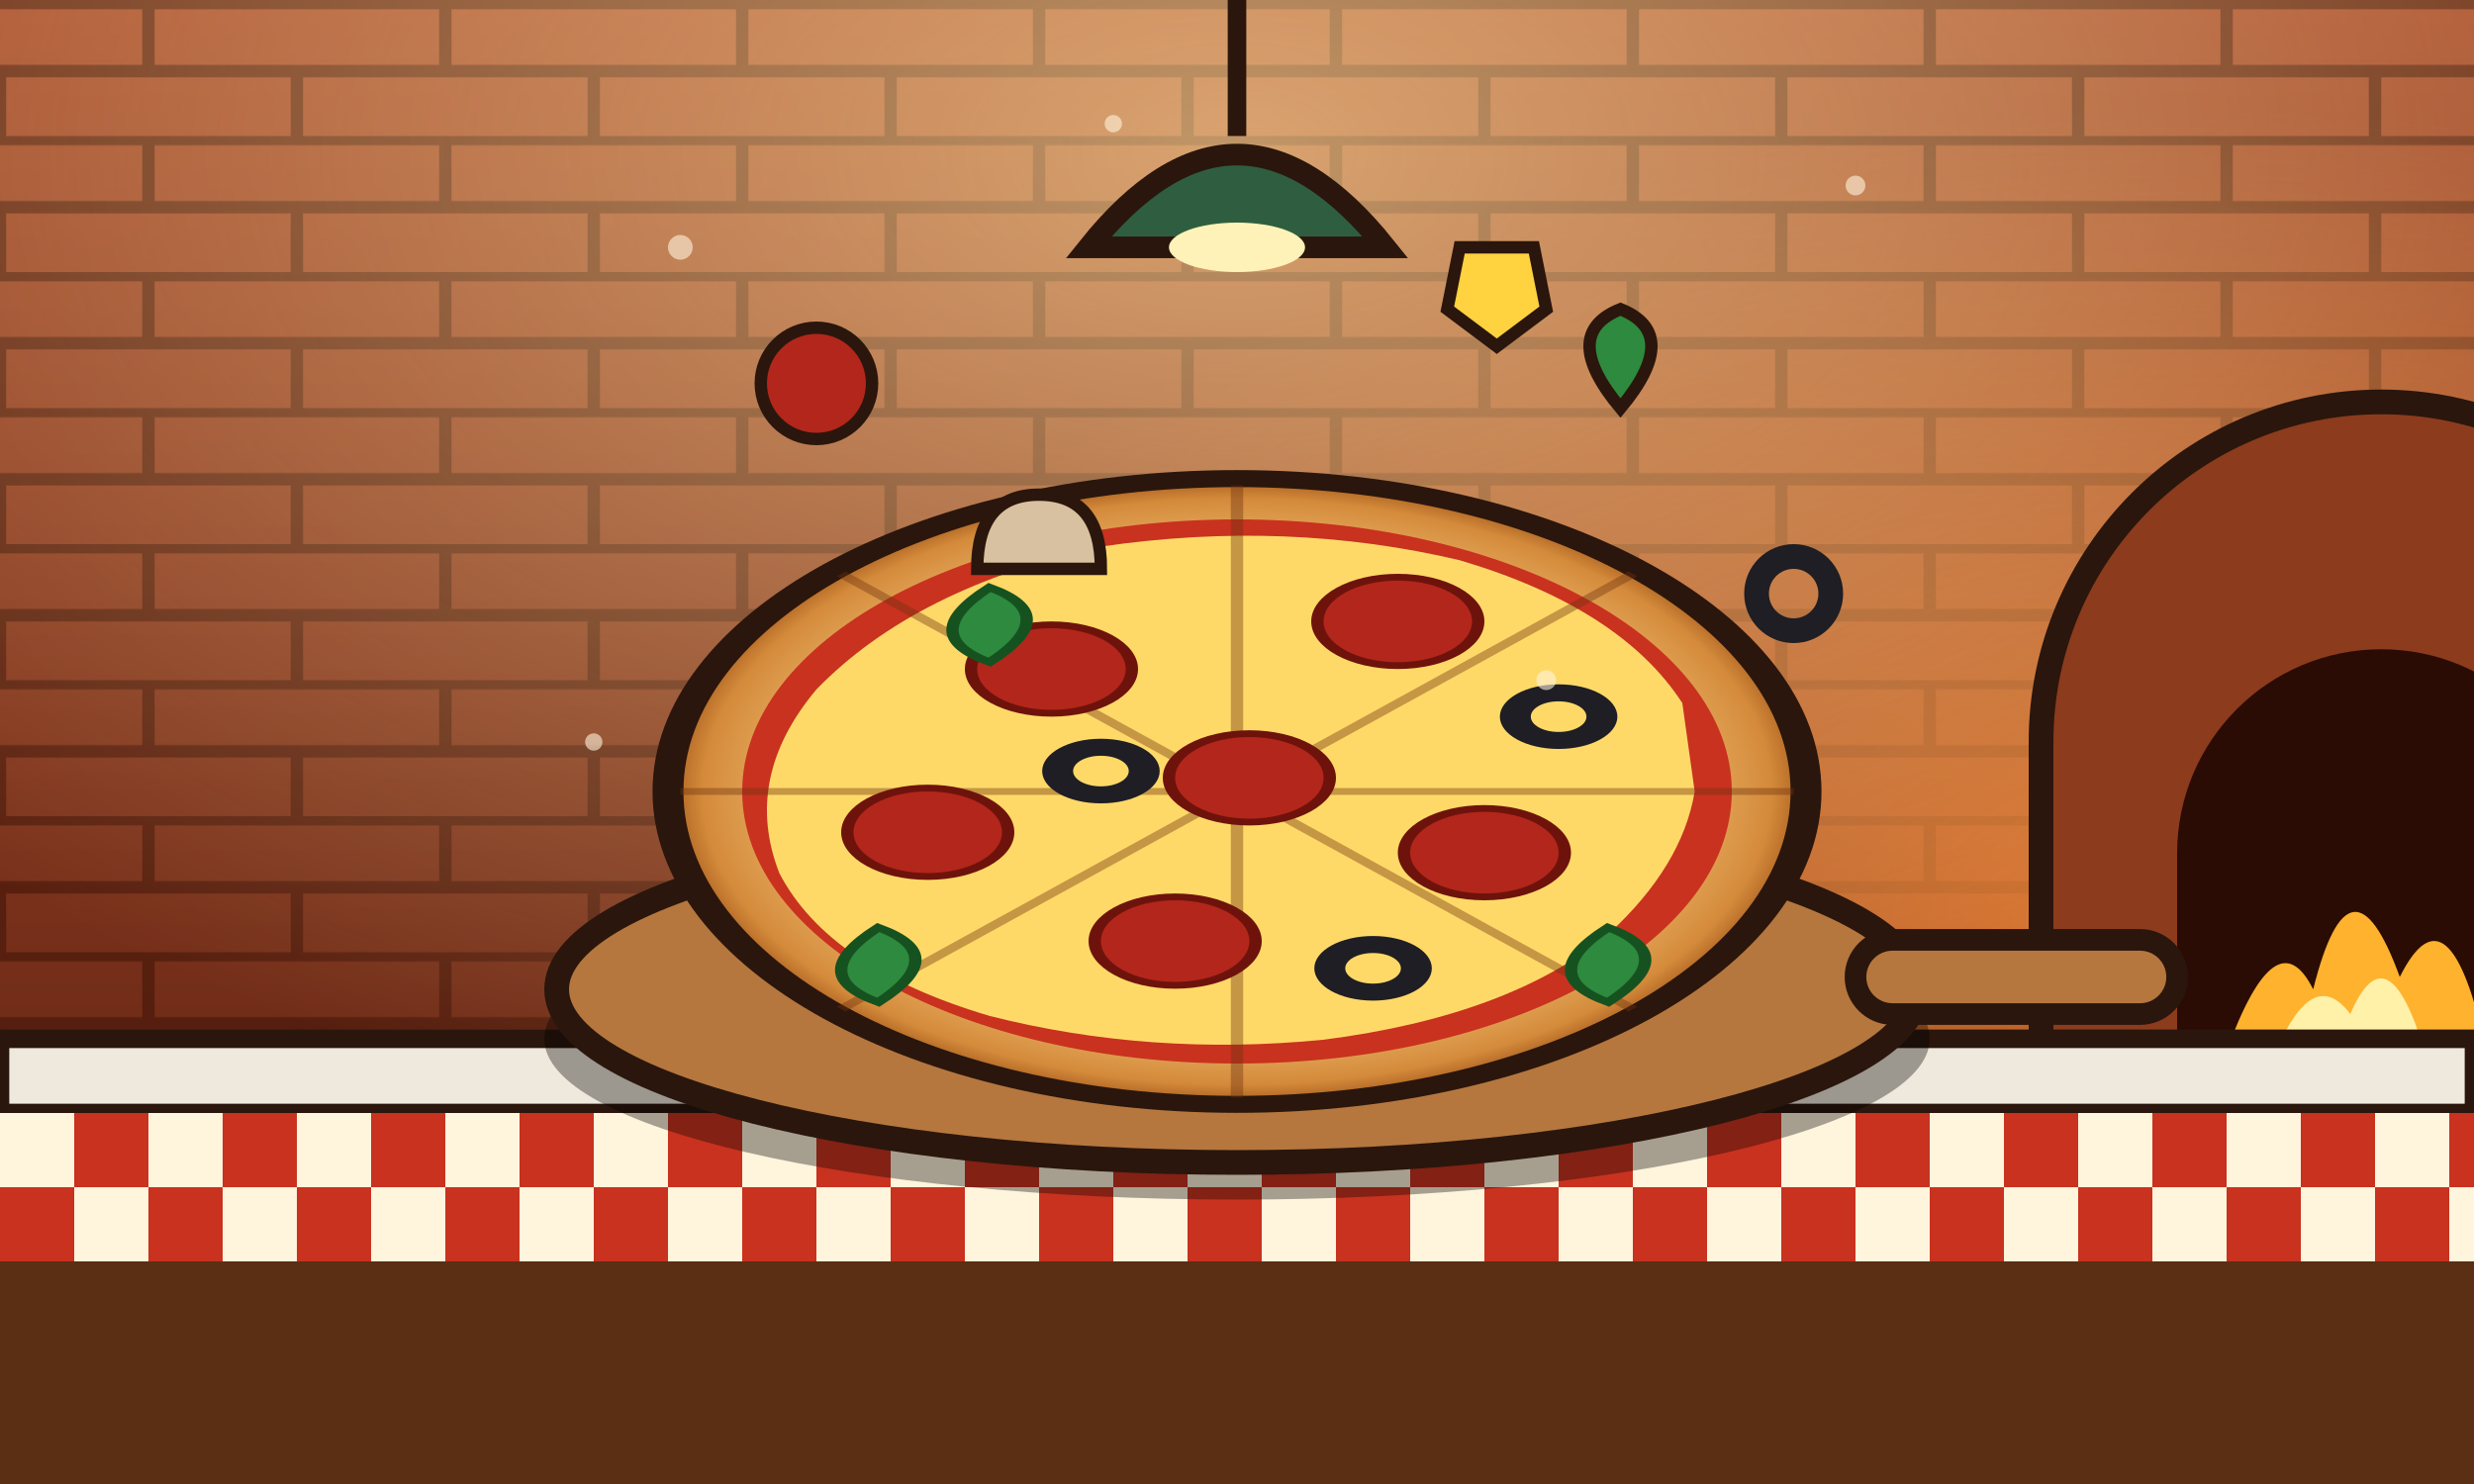
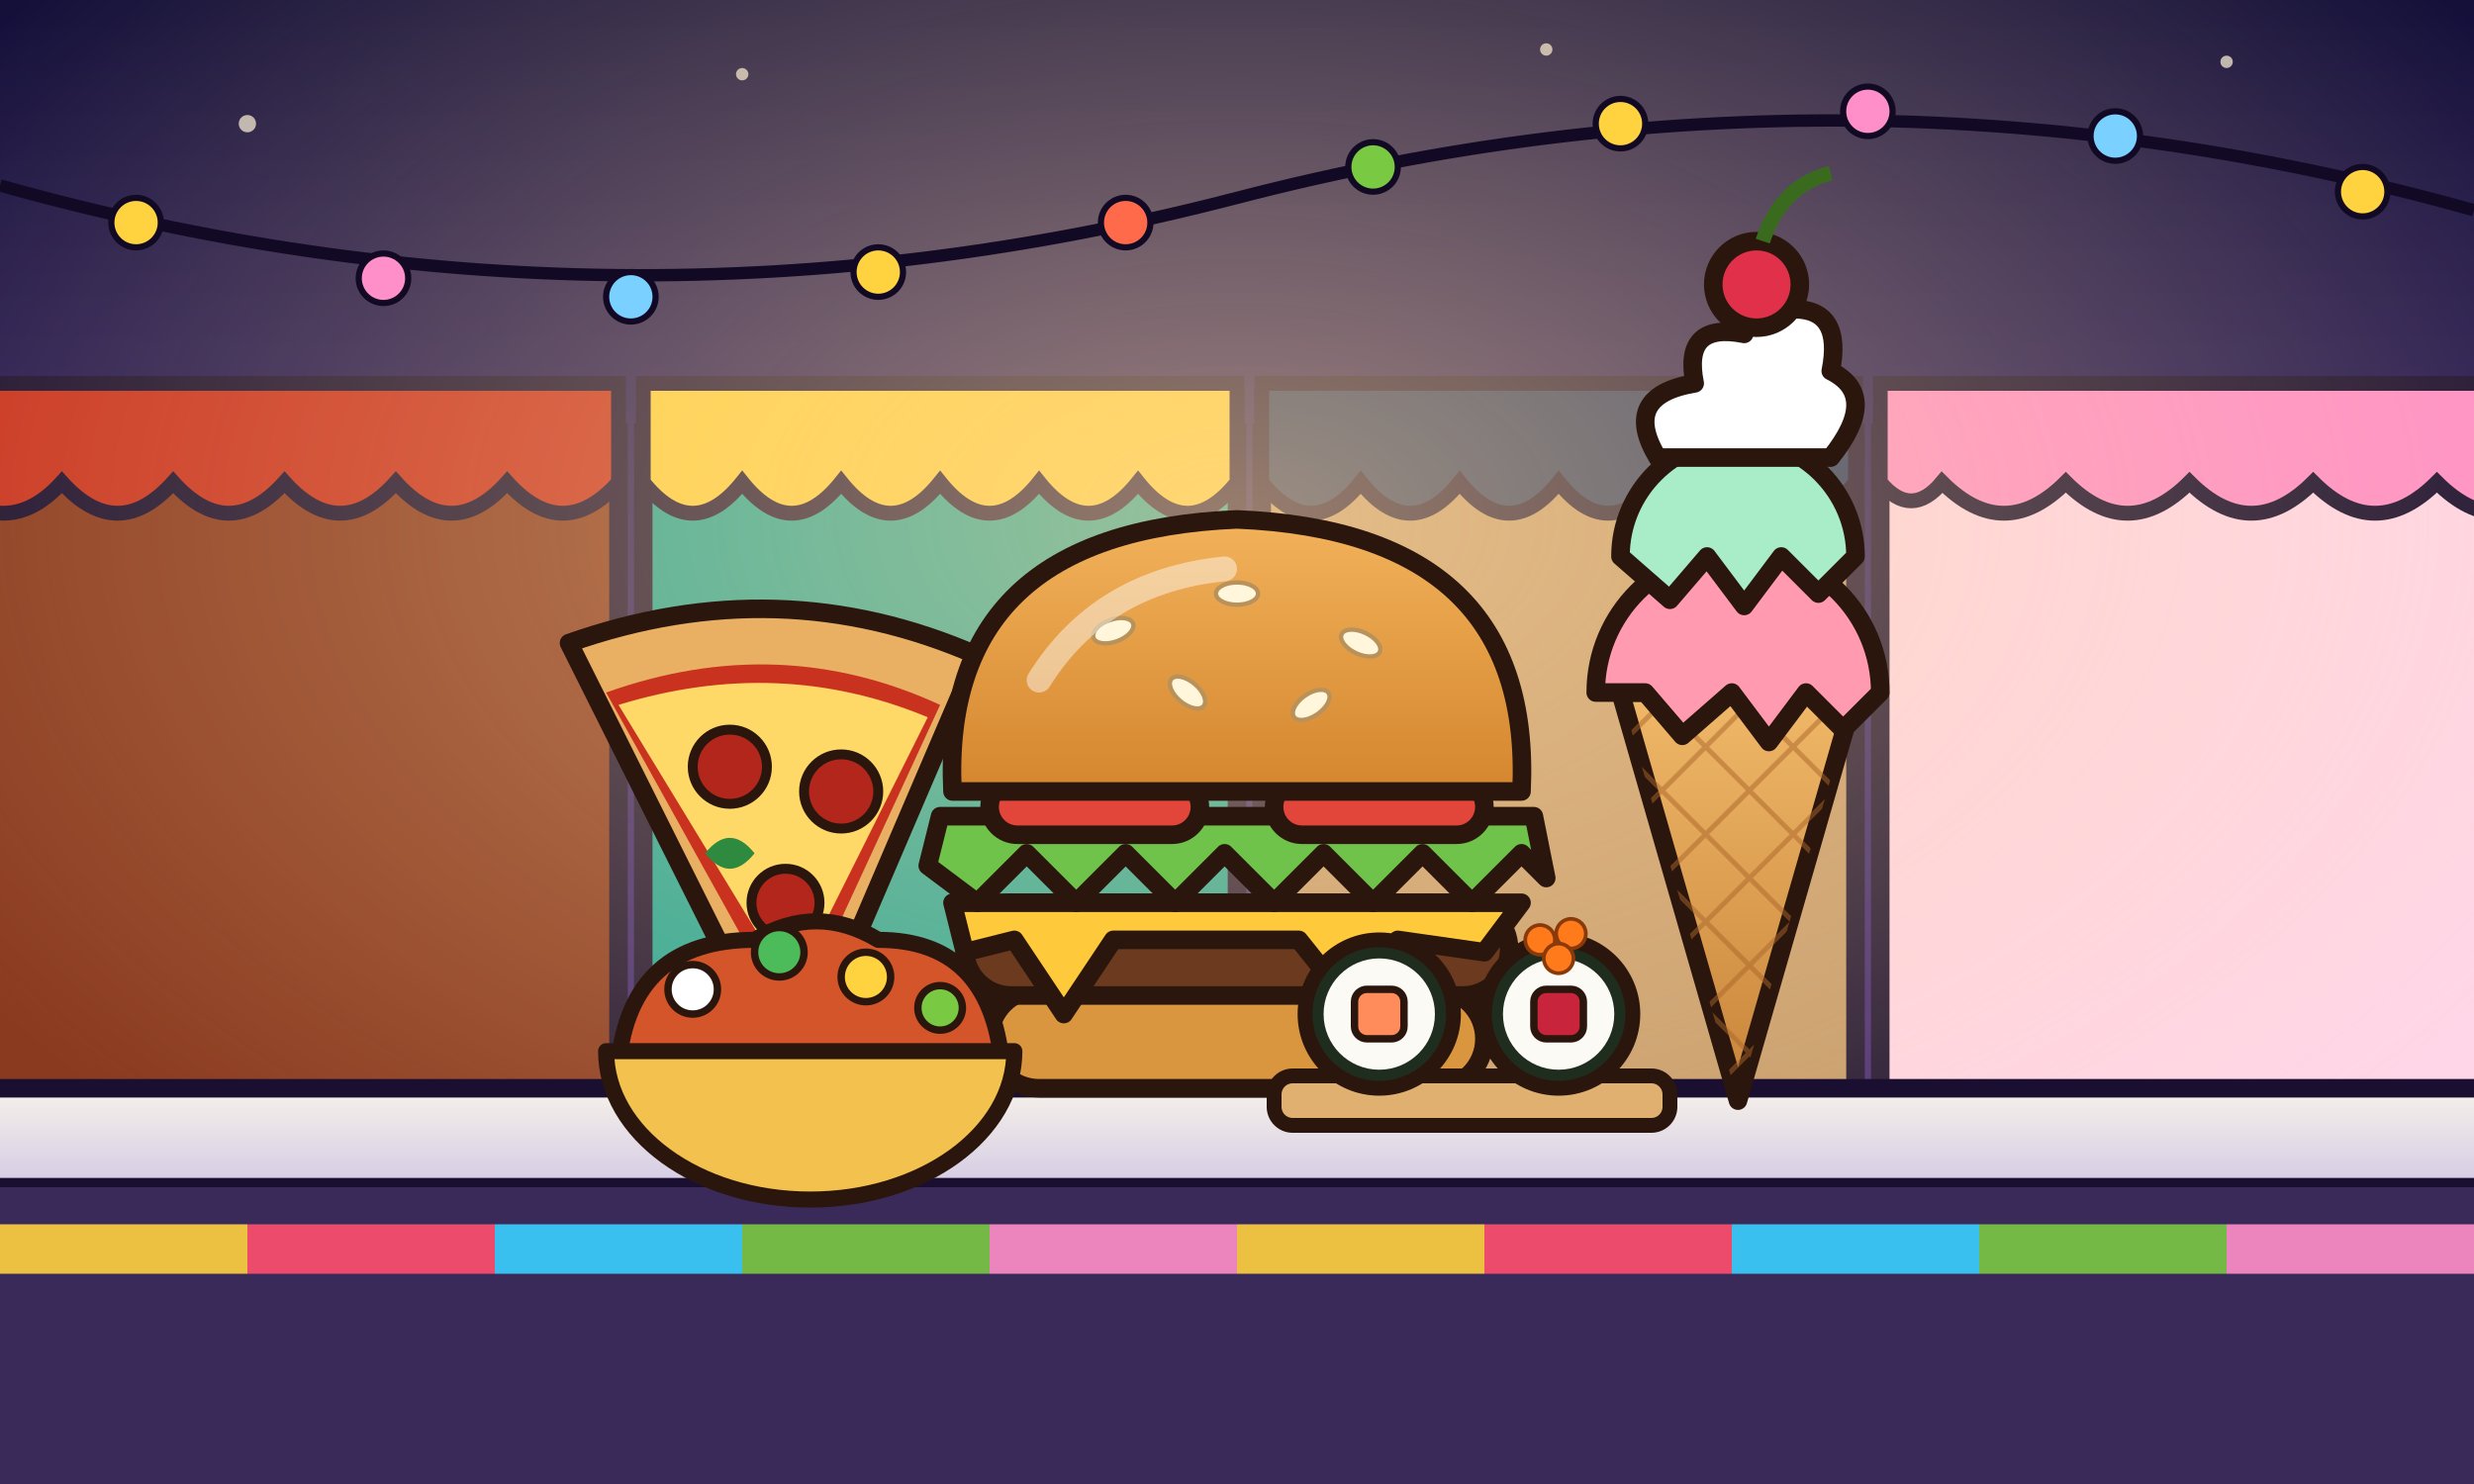
<svg xmlns="http://www.w3.org/2000/svg" viewBox="0 0 400 240" preserveAspectRatio="xMidYMid slice">
  <defs>
-     <linearGradient id="pz-wall" x1="0" y1="0" x2="0" y2="1">
-       <stop offset="0" stop-color="#a6492a" />
-       <stop offset="1" stop-color="#5a2010" />
+     <linearGradient id="yc-sky" x1="0" y1="0" x2="0" y2="1">
+       <stop offset="0" stop-color="#14103a" />
+       <stop offset=".6" stop-color="#3a2470" />
+       <stop offset="1" stop-color="#5a3080" />
    </linearGradient>
-     <radialGradient id="pz-glow" cx="88%" cy="62%" r="55%">
-       <stop offset="0" stop-color="#ff8a32" stop-opacity=".75" />
-       <stop offset="1" stop-color="#ff8a32" stop-opacity="0" />
+     <radialGradient id="yc-lamp" cx="50%" cy="35%" r="60%">
+       <stop offset="0" stop-color="#ffd9a0" stop-opacity=".55" />
+       <stop offset="1" stop-color="#ffd9a0" stop-opacity="0" />
    </radialGradient>
-     <radialGradient id="pz-lamp" cx="50%" cy="10%" r="70%">
-       <stop offset="0" stop-color="#ffe2a0" stop-opacity=".6" />
-       <stop offset="1" stop-color="#ffe2a0" stop-opacity="0" />
-     </radialGradient>
-     <radialGradient id="pz-crust" cx="50%" cy="50%" r="50%">
-       <stop offset=".78" stop-color="#e9b064" />
-       <stop offset=".94" stop-color="#d48a3a" />
-       <stop offset="1" stop-color="#a95f20" />
-     </radialGradient>
-     <pattern id="pz-brick" width="48" height="22" patternUnits="userSpaceOnUse">
-       <rect width="48" height="22" fill="none" />
-       <path d="M0 0.5H48M0 11.5H48M24 0V11M0 11V22M48 11V22" stroke="#4a180a" stroke-width="2" />
-     </pattern>
-     <pattern id="pz-check" width="24" height="24" patternUnits="userSpaceOnUse">
-       <rect width="24" height="24" fill="#fff4dc" />
-       <rect width="12" height="12" fill="#c8321f" />
-       <rect x="12" y="12" width="12" height="12" fill="#c8321f" />
+     <linearGradient id="yc-counter" x1="0" y1="0" x2="0" y2="1">
+       <stop offset="0" stop-color="#f6f1ea" />
+       <stop offset="1" stop-color="#d4cbe4" />
+     </linearGradient>
+     <linearGradient id="yc-bun" x1="0" y1="0" x2="0" y2="1">
+       <stop offset="0" stop-color="#f2b25a" />
+       <stop offset="1" stop-color="#d4862e" />
+     </linearGradient>
+     <linearGradient id="yc-cone" x1="0" y1="0" x2="0" y2="1">
+       <stop offset="0" stop-color="#f0b868" />
+       <stop offset="1" stop-color="#c8843a" />
+     </linearGradient>
+     <pattern id="yc-waffle" width="10" height="10" patternUnits="userSpaceOnUse" patternTransform="rotate(45)">
+       <path d="M0 0H10M0 0V10" stroke="#a8642a" stroke-width="1.6" />
    </pattern>
  </defs>
-   <rect width="400" height="240" fill="url(#pz-wall)" />
-   <rect width="400" height="170" fill="url(#pz-brick)" opacity=".7" />
-   <rect width="400" height="240" fill="url(#pz-glow)" />
-   <rect width="400" height="240" fill="url(#pz-lamp)" />
-   <path d="M330 170 V120 A55 55 0 0 1 440 120 V170 Z" fill="#8c3b1d" stroke="#2a160c" stroke-width="4" />
-   <path d="M352 170 V138 A33 33 0 0 1 418 138 V170 Z" fill="#2a0c04" />
-   <path d="M360 170 Q368 148 374 160 Q380 136 388 158 Q396 142 402 170 Z" fill="#ffb22e" />
-   <path d="M368 170 Q374 156 380 164 Q386 150 392 170 Z" fill="#fff1a8" />
-   <path d="M200 0 V22" stroke="#2a160c" stroke-width="3" />
-   <path d="M176 40 Q200 10 224 40 Z" fill="#2e5e3f" stroke="#2a160c" stroke-width="3.5" />
-   <ellipse cx="200" cy="40" rx="11" ry="4" fill="#fff2b8" />
-   <rect y="168" width="400" height="12" fill="#efe8dc" stroke="#2a160c" stroke-width="3" />
-   <rect y="180" width="400" height="24" fill="url(#pz-check)" />
-   <rect y="204" width="400" height="36" fill="#5a2f14" />
-   <ellipse cx="200" cy="168" rx="112" ry="26" fill="rgba(0,0,0,.35)" />
-   <ellipse cx="200" cy="160" rx="110" ry="28" fill="#b5773e" stroke="#2a160c" stroke-width="4" />
-   <rect x="300" y="152" width="52" height="12" rx="6" fill="#b5773e" stroke="#2a160c" stroke-width="3.5" />
-   <g transform="translate(200 128) scale(1 .55)">
-     <circle r="92" fill="url(#pz-crust)" stroke="#2a160c" stroke-width="5" />
-     <circle r="80" fill="#c8321f" />
-     <path d="M74 0 Q72 22 60 42 Q44 66 14 73 Q-14 78 -40 66 Q-66 52 -74 24 Q-80 -4 -68 -30 Q-52 -60 -22 -72 Q8 -80 36 -68 Q62 -54 72 -26Z" fill="#ffd968" />
-     <g stroke="rgba(110,50,15,.4)" stroke-width="2">
-       <path d="M0 0 L0 -90 M0 0 L64 -64 M0 0 L90 0 M0 0 L64 64 M0 0 L0 90 M0 0 L-64 64 M0 0 L-90 0 M0 0 L-64 -64" />
-     </g>
-     <g fill="#b3261b" stroke="#6e130c" stroke-width="2">
-       <circle cx="-30" cy="-36" r="13" />
-       <circle cx="26" cy="-50" r="13" />
-       <circle cx="-50" cy="12" r="13" />
-       <circle cx="40" cy="18" r="13" />
-       <circle cx="-10" cy="44" r="13" />
-       <circle cx="2" cy="-4" r="13" />
-     </g>
-     <g fill="none" stroke="#1e1e24" stroke-width="5">
-       <circle cx="-22" cy="-6" r="7" />
-       <circle cx="52" cy="-22" r="7" />
-       <circle cx="22" cy="52" r="7" />
-     </g>
-     <g fill="#2d8a3e" stroke="#16521f" stroke-width="2">
-       <path d="M-40 -60 q12 8 0 22 q-12 -8 0 -22z" />
-       <path d="M60 40 q12 8 0 22 q-12 -8 0 -22z" />
-       <path d="M-58 40 q12 8 0 22 q-12 -8 0 -22z" />
-     </g>
+   <rect width="400" height="240" fill="url(#yc-sky)" />
+   <g fill="#fff8e0" opacity=".7">
+     <circle cx="40" cy="20" r="1.4" />
+     <circle cx="120" cy="12" r="1" />
+     <circle cx="300" cy="18" r="1.3" />
+     <circle cx="360" cy="10" r="1" />
+     <circle cx="250" cy="8" r="1" />
  </g>
-   <g stroke="#2a160c" stroke-width="2">
-     <circle cx="132" cy="62" r="9" fill="#b3261b" />
-     <path d="M262 66 q-10 -12 0 -16 q10 4 0 16z" fill="#2d8a3e" />
-     <path d="M236 40 l12 0 l2 10 l-8 6 l-8 -6z" fill="#ffd23f" />
-     <path d="M158 92 q0 -12 10 -12 q10 0 10 12z" fill="#d8c1a0" />
-     <circle cx="290" cy="96" r="6" fill="none" stroke="#1e1e24" stroke-width="4" />
+   <g stroke="#1a0f30" stroke-width="3">
+     <rect x="-10" y="70" width="110" height="110" fill="#8a3a1f" />
+     <rect x="104" y="70" width="96" height="110" fill="#1fa596" />
+     <rect x="204" y="70" width="96" height="110" fill="#c49a6a" />
+     <rect x="304" y="70" width="110" height="110" fill="#ffd6e7" />
  </g>
-   <g fill="#fff4dc" opacity=".6">
-     <circle cx="110" cy="40" r="2" />
-     <circle cx="300" cy="30" r="1.6" />
-     <circle cx="180" cy="20" r="1.4" />
-     <circle cx="250" cy="110" r="1.6" />
-     <circle cx="96" cy="120" r="1.4" />
+   <g stroke="#1a0f30" stroke-width="2.4">
+     <path d="M-10 62 H100 V78 Q91 88 82 78 Q73 88 64 78 Q55 88 46 78 Q37 88 28 78 Q19 88 10 78 Q1 88 -10 78Z" fill="#c8321f" />
+     <path d="M104 62 H200 V78 Q192 88 184 78 Q176 88 168 78 Q160 88 152 78 Q144 88 136 78 Q128 88 120 78 Q112 88 104 78Z" fill="#ffd23f" />
+     <path d="M204 62 H300 V78 Q292 88 284 78 Q276 88 268 78 Q260 88 252 78 Q244 88 236 78 Q228 88 220 78 Q212 88 204 78Z" fill="#24345e" />
+     <path d="M304 62 H414 V78 Q404 88 394 78 Q384 88 374 78 Q364 88 354 78 Q344 88 334 78 Q324 88 314 78 Q309 84 304 78Z" fill="#ff8fc8" />
+   </g>
+   <rect width="400" height="240" fill="url(#yc-lamp)" />
+   <path d="M0 30 Q100 58 200 32 Q300 6 400 34" fill="none" stroke="#120a24" stroke-width="2" />
+   <g stroke="#120a24" stroke-width="1">
+     <circle cx="22" cy="36" r="4" fill="#ffd23f" />
+     <circle cx="62" cy="45" r="4" fill="#ff8fc8" />
+     <circle cx="102" cy="48" r="4" fill="#7ad0ff" />
+     <circle cx="142" cy="44" r="4" fill="#ffd23f" />
+     <circle cx="182" cy="36" r="4" fill="#ff6b4a" />
+     <circle cx="222" cy="27" r="4" fill="#7ac943" />
+     <circle cx="262" cy="20" r="4" fill="#ffd23f" />
+     <circle cx="302" cy="18" r="4" fill="#ff8fc8" />
+     <circle cx="342" cy="22" r="4" fill="#7ad0ff" />
+     <circle cx="382" cy="31" r="4" fill="#ffd23f" />
+   </g>
+   <rect x="-10" y="176" width="420" height="16" fill="url(#yc-counter)" stroke="#1a0f30" stroke-width="3" />
+   <rect x="-10" y="192" width="420" height="60" fill="#3a2a5a" />
+   <g opacity=".9">
+     <rect x="0" y="198" width="40" height="8" fill="#ffd23f" />
+     <rect x="40" y="198" width="40" height="8" fill="#ff4f6d" />
+     <rect x="80" y="198" width="40" height="8" fill="#3ad0ff" />
+     <rect x="120" y="198" width="40" height="8" fill="#7ac943" />
+     <rect x="160" y="198" width="40" height="8" fill="#ff8fc8" />
+     <rect x="200" y="198" width="40" height="8" fill="#ffd23f" />
+     <rect x="240" y="198" width="40" height="8" fill="#ff4f6d" />
+     <rect x="280" y="198" width="40" height="8" fill="#3ad0ff" />
+     <rect x="320" y="198" width="40" height="8" fill="#7ac943" />
+     <rect x="360" y="198" width="40" height="8" fill="#ff8fc8" />
+   </g>
+   <g stroke="#2a160c" stroke-width="3" stroke-linejoin="round">
+     <path d="M262 112 L300 112 L281 178Z" fill="url(#yc-cone)" />
+     <path d="M262 112 L300 112 L281 178Z" fill="url(#yc-waffle)" stroke="none" opacity=".5" />
+     <path d="M258 112 A23 23 0 1 1 304 112 L298 118 L292 112 L286 120 L280 112 L272 119 L266 112Z" fill="#ff9ab0" />
+     <path d="M262 90 A19 19 0 1 1 300 90 L294 96 L288 90 L282 98 L276 90 L270 97Z" fill="#a8ecc8" />
+     <path d="M268 74 Q262 64 274 62 Q272 52 282 54 Q284 44 290 50 Q298 50 296 60 Q304 64 296 74Z" fill="#ffffff" />
+     <circle cx="284" cy="46" r="7" fill="#e0304a" />
+   </g>
+   <path d="M285 39 Q288 30 296 28" fill="none" stroke="#3a6a1e" stroke-width="2.4" />
+   <g stroke="#2a160c" stroke-width="3" stroke-linejoin="round">
+     <path d="M92 104 Q126 92 158 106 L128 176Z" fill="#e9b064" />
+     <path d="M98 112 Q126 102 152 114 L128 166Z" fill="#c8321f" stroke="none" />
+     <path d="M100 114 Q126 106 150 116 L128 160Z" fill="#ffd968" stroke="none" />
+     <circle cx="118" cy="124" r="6" fill="#b3261b" stroke-width="1.6" />
+     <circle cx="136" cy="128" r="6" fill="#b3261b" stroke-width="1.6" />
+     <circle cx="127" cy="146" r="5.5" fill="#b3261b" stroke-width="1.6" />
+   </g>
+   <path d="M114 138 Q118 133 122 138Q118 143 114 138Z" fill="#2d8a3e" />
+   <g stroke="#2a160c" stroke-width="3" stroke-linejoin="round">
+     <rect x="160" y="160" width="80" height="16" rx="8" fill="#d9963f" />
+     <rect x="156" y="146" width="88" height="15" rx="7.5" fill="#6b3a1f" />
+     <path d="M154 146 L246 146 L240 154 L226 152 L218 162 L210 152 L180 152 L172 164 L164 152 L156 154Z" fill="#ffc93c" />
+     <path d="M150 140 L158 146 L166 138 L174 146 L182 138 L190 146 L198 138 L206 146 L214 138 L222 146 L230 138 L238 146 L246 138 L250 142 L248 132 L152 132Z" fill="#6fc24a" />
+     <rect x="160" y="126" width="34" height="9" rx="4.5" fill="#e2453a" />
+     <rect x="206" y="126" width="34" height="9" rx="4.5" fill="#e2453a" />
+     <path d="M154 128 Q152 86 200 84 Q248 86 246 128Z" fill="url(#yc-bun)" />
+   </g>
+   <g fill="#fff6dc" stroke="#b8925a" stroke-width=".7">
+     <ellipse cx="180" cy="102" rx="3.4" ry="1.8" transform="rotate(-20 180 102)" />
+     <ellipse cx="200" cy="96" rx="3.4" ry="1.8" />
+     <ellipse cx="220" cy="104" rx="3.4" ry="1.8" transform="rotate(25 220 104)" />
+     <ellipse cx="192" cy="112" rx="3.4" ry="1.8" transform="rotate(40 192 112)" />
+     <ellipse cx="212" cy="114" rx="3.4" ry="1.8" transform="rotate(-35 212 114)" />
+   </g>
+   <path d="M168 110 Q178 94 198 92" fill="none" stroke="#ffffff" stroke-width="4" stroke-linecap="round" opacity=".45" />
+   <g stroke="#2a160c" stroke-width="2.6" stroke-linejoin="round">
+     <path d="M100 172 Q102 152 122 152 Q132 146 142 152 Q160 152 162 172Z" fill="#d4552a" />
+     <circle cx="112" cy="160" r="4" fill="#ffffff" stroke-width="1.2" />
+     <circle cx="126" cy="154" r="4" fill="#4cbb5a" stroke-width="1.2" />
+     <circle cx="140" cy="158" r="4" fill="#ffd23f" stroke-width="1.2" />
+     <circle cx="152" cy="163" r="3.6" fill="#7ac943" stroke-width="1.2" />
+     <path d="M98 170 A33 24 0 0 0 164 170Z" fill="#f2c14e" />
+   </g>
+   <g stroke="#2a160c" stroke-width="2.4">
+     <rect x="206" y="174" width="64" height="8" rx="3" fill="#e0b070" />
+     <circle cx="223" cy="164" r="12" fill="#1f2d1f" />
+     <circle cx="223" cy="164" r="9" fill="#fbfaf5" stroke="none" />
+     <rect x="219" y="160" width="8" height="8" rx="2" fill="#ff8c5a" stroke-width="1.2" />
+     <circle cx="252" cy="164" r="12" fill="#1f2d1f" />
+     <circle cx="252" cy="164" r="9" fill="#fbfaf5" stroke="none" />
+     <rect x="248" y="160" width="8" height="8" rx="2" fill="#c8243c" stroke-width="1.2" />
+   </g>
+   <g fill="#ff7a1a" stroke="#8a3a0a" stroke-width=".6">
+     <circle cx="249" cy="152" r="2.4" />
+     <circle cx="254" cy="151" r="2.4" />
+     <circle cx="252" cy="155" r="2.4" />
  </g>
</svg>
